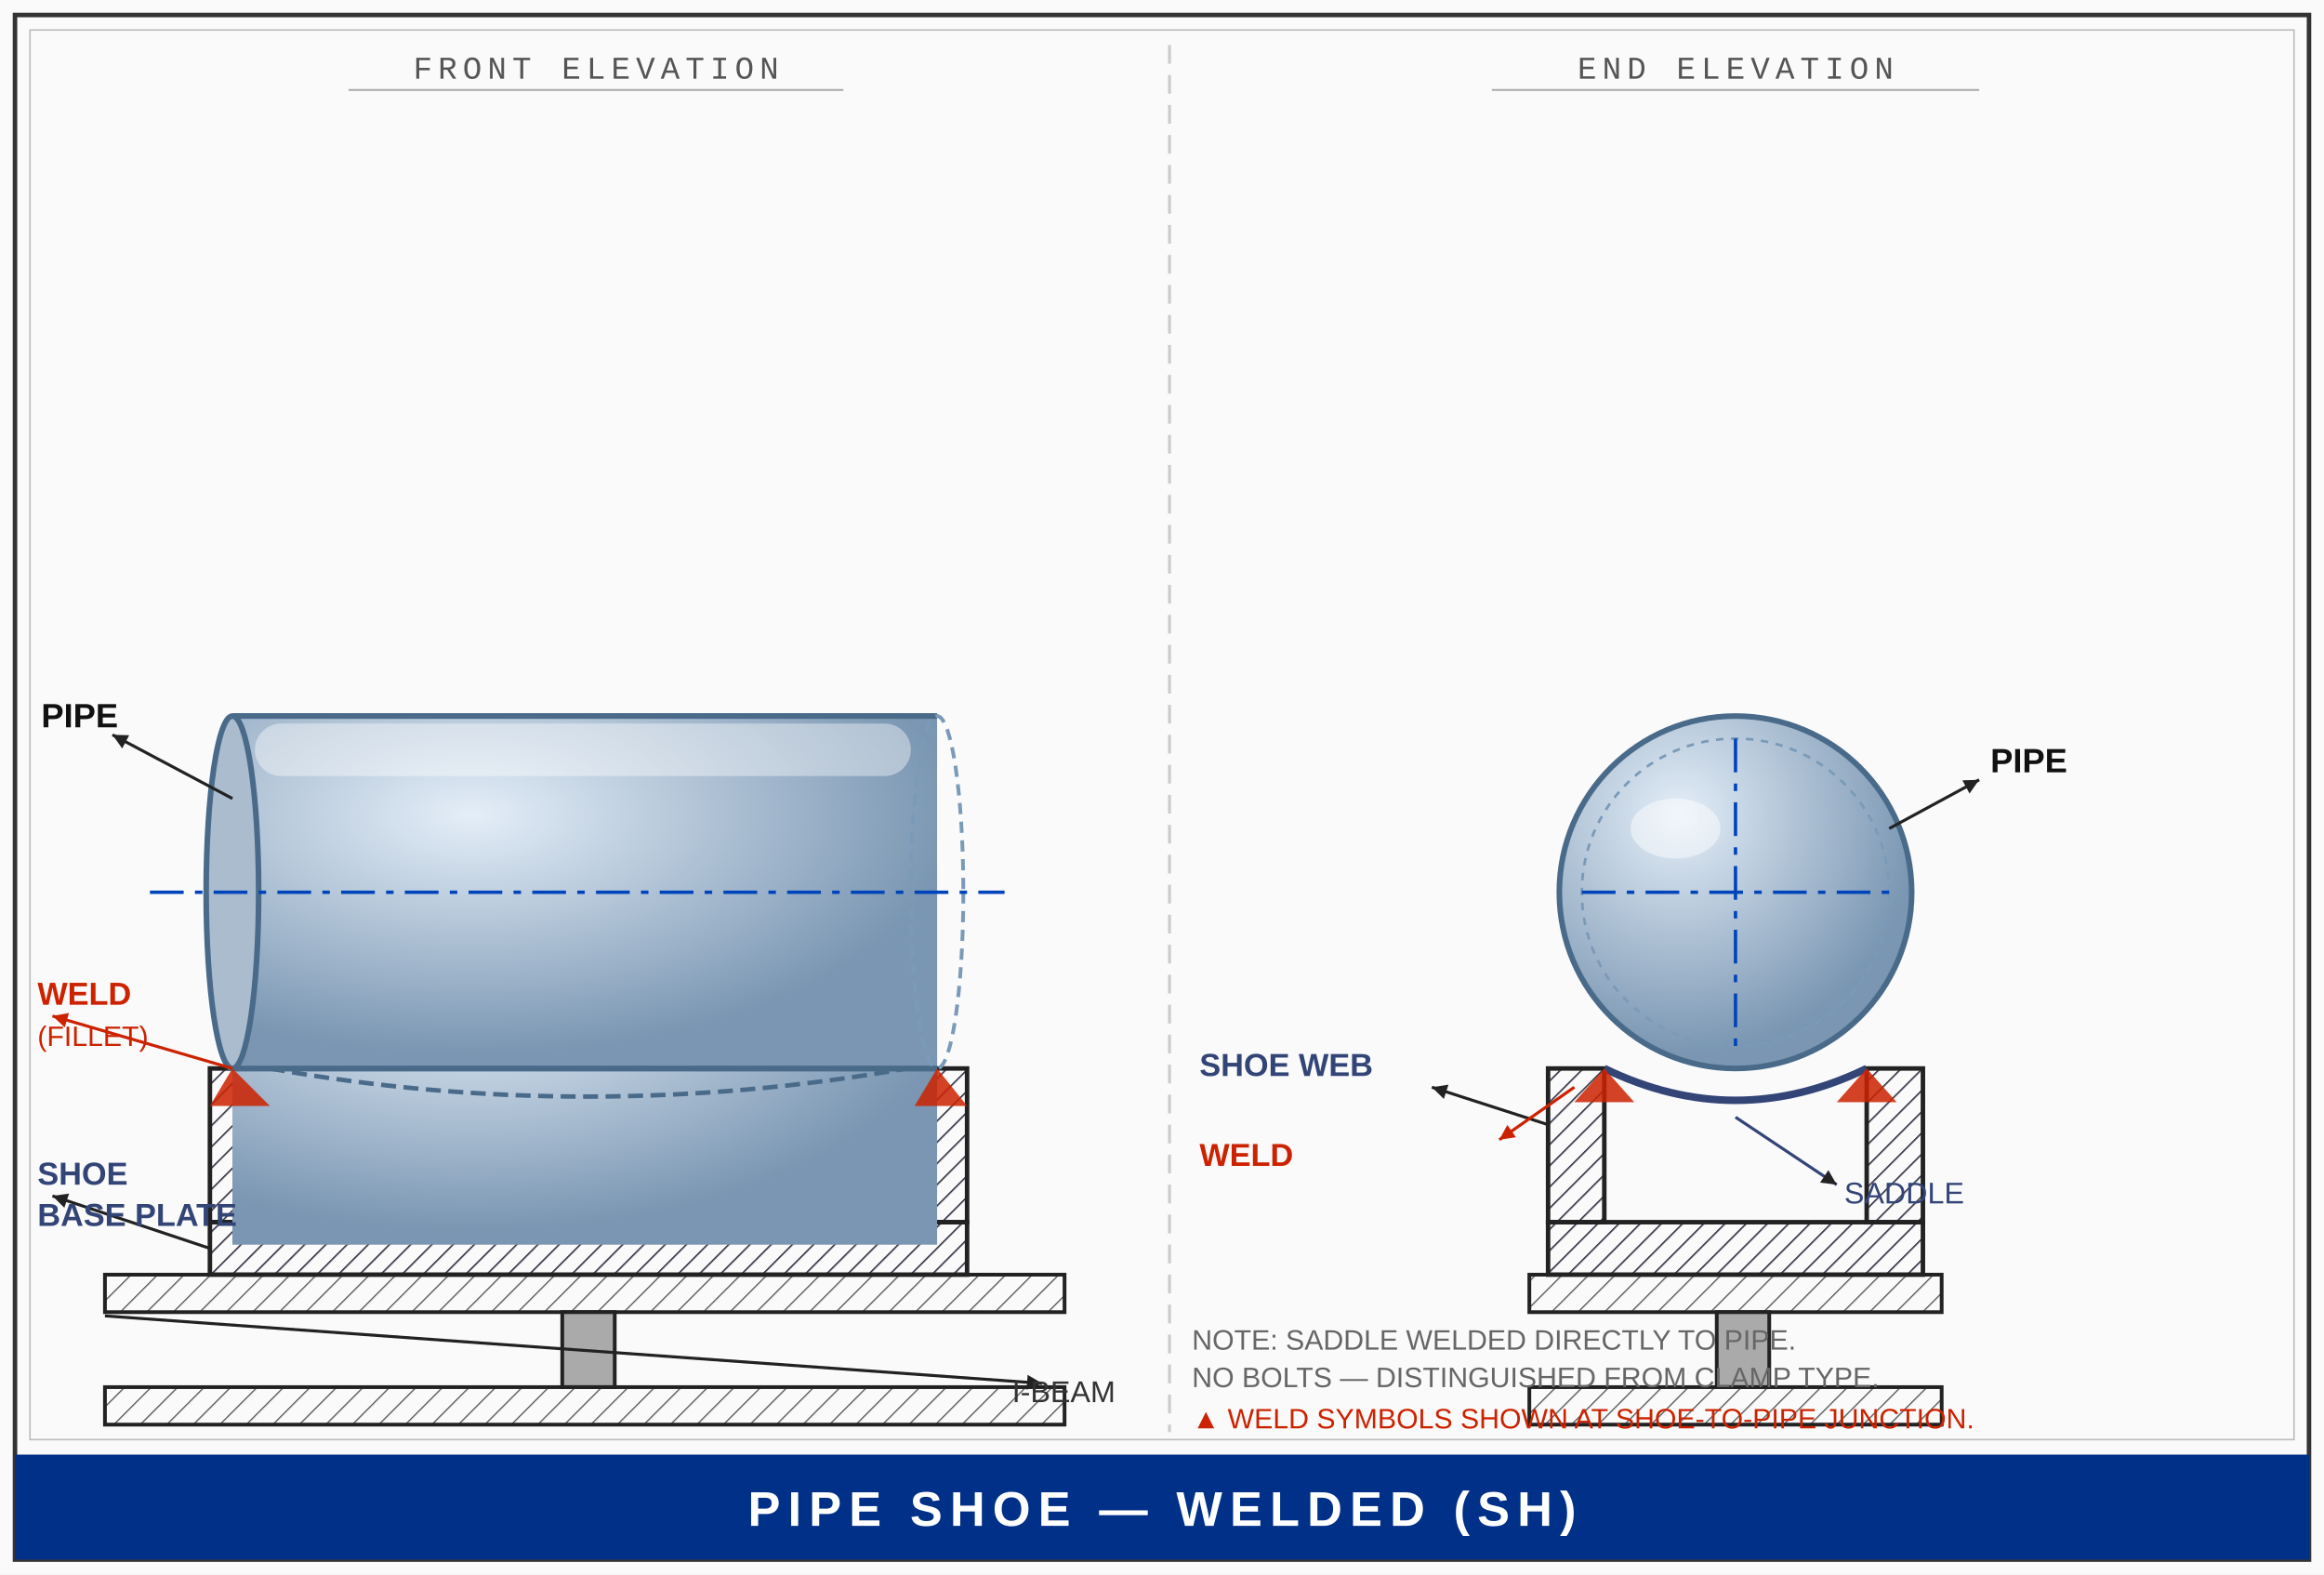
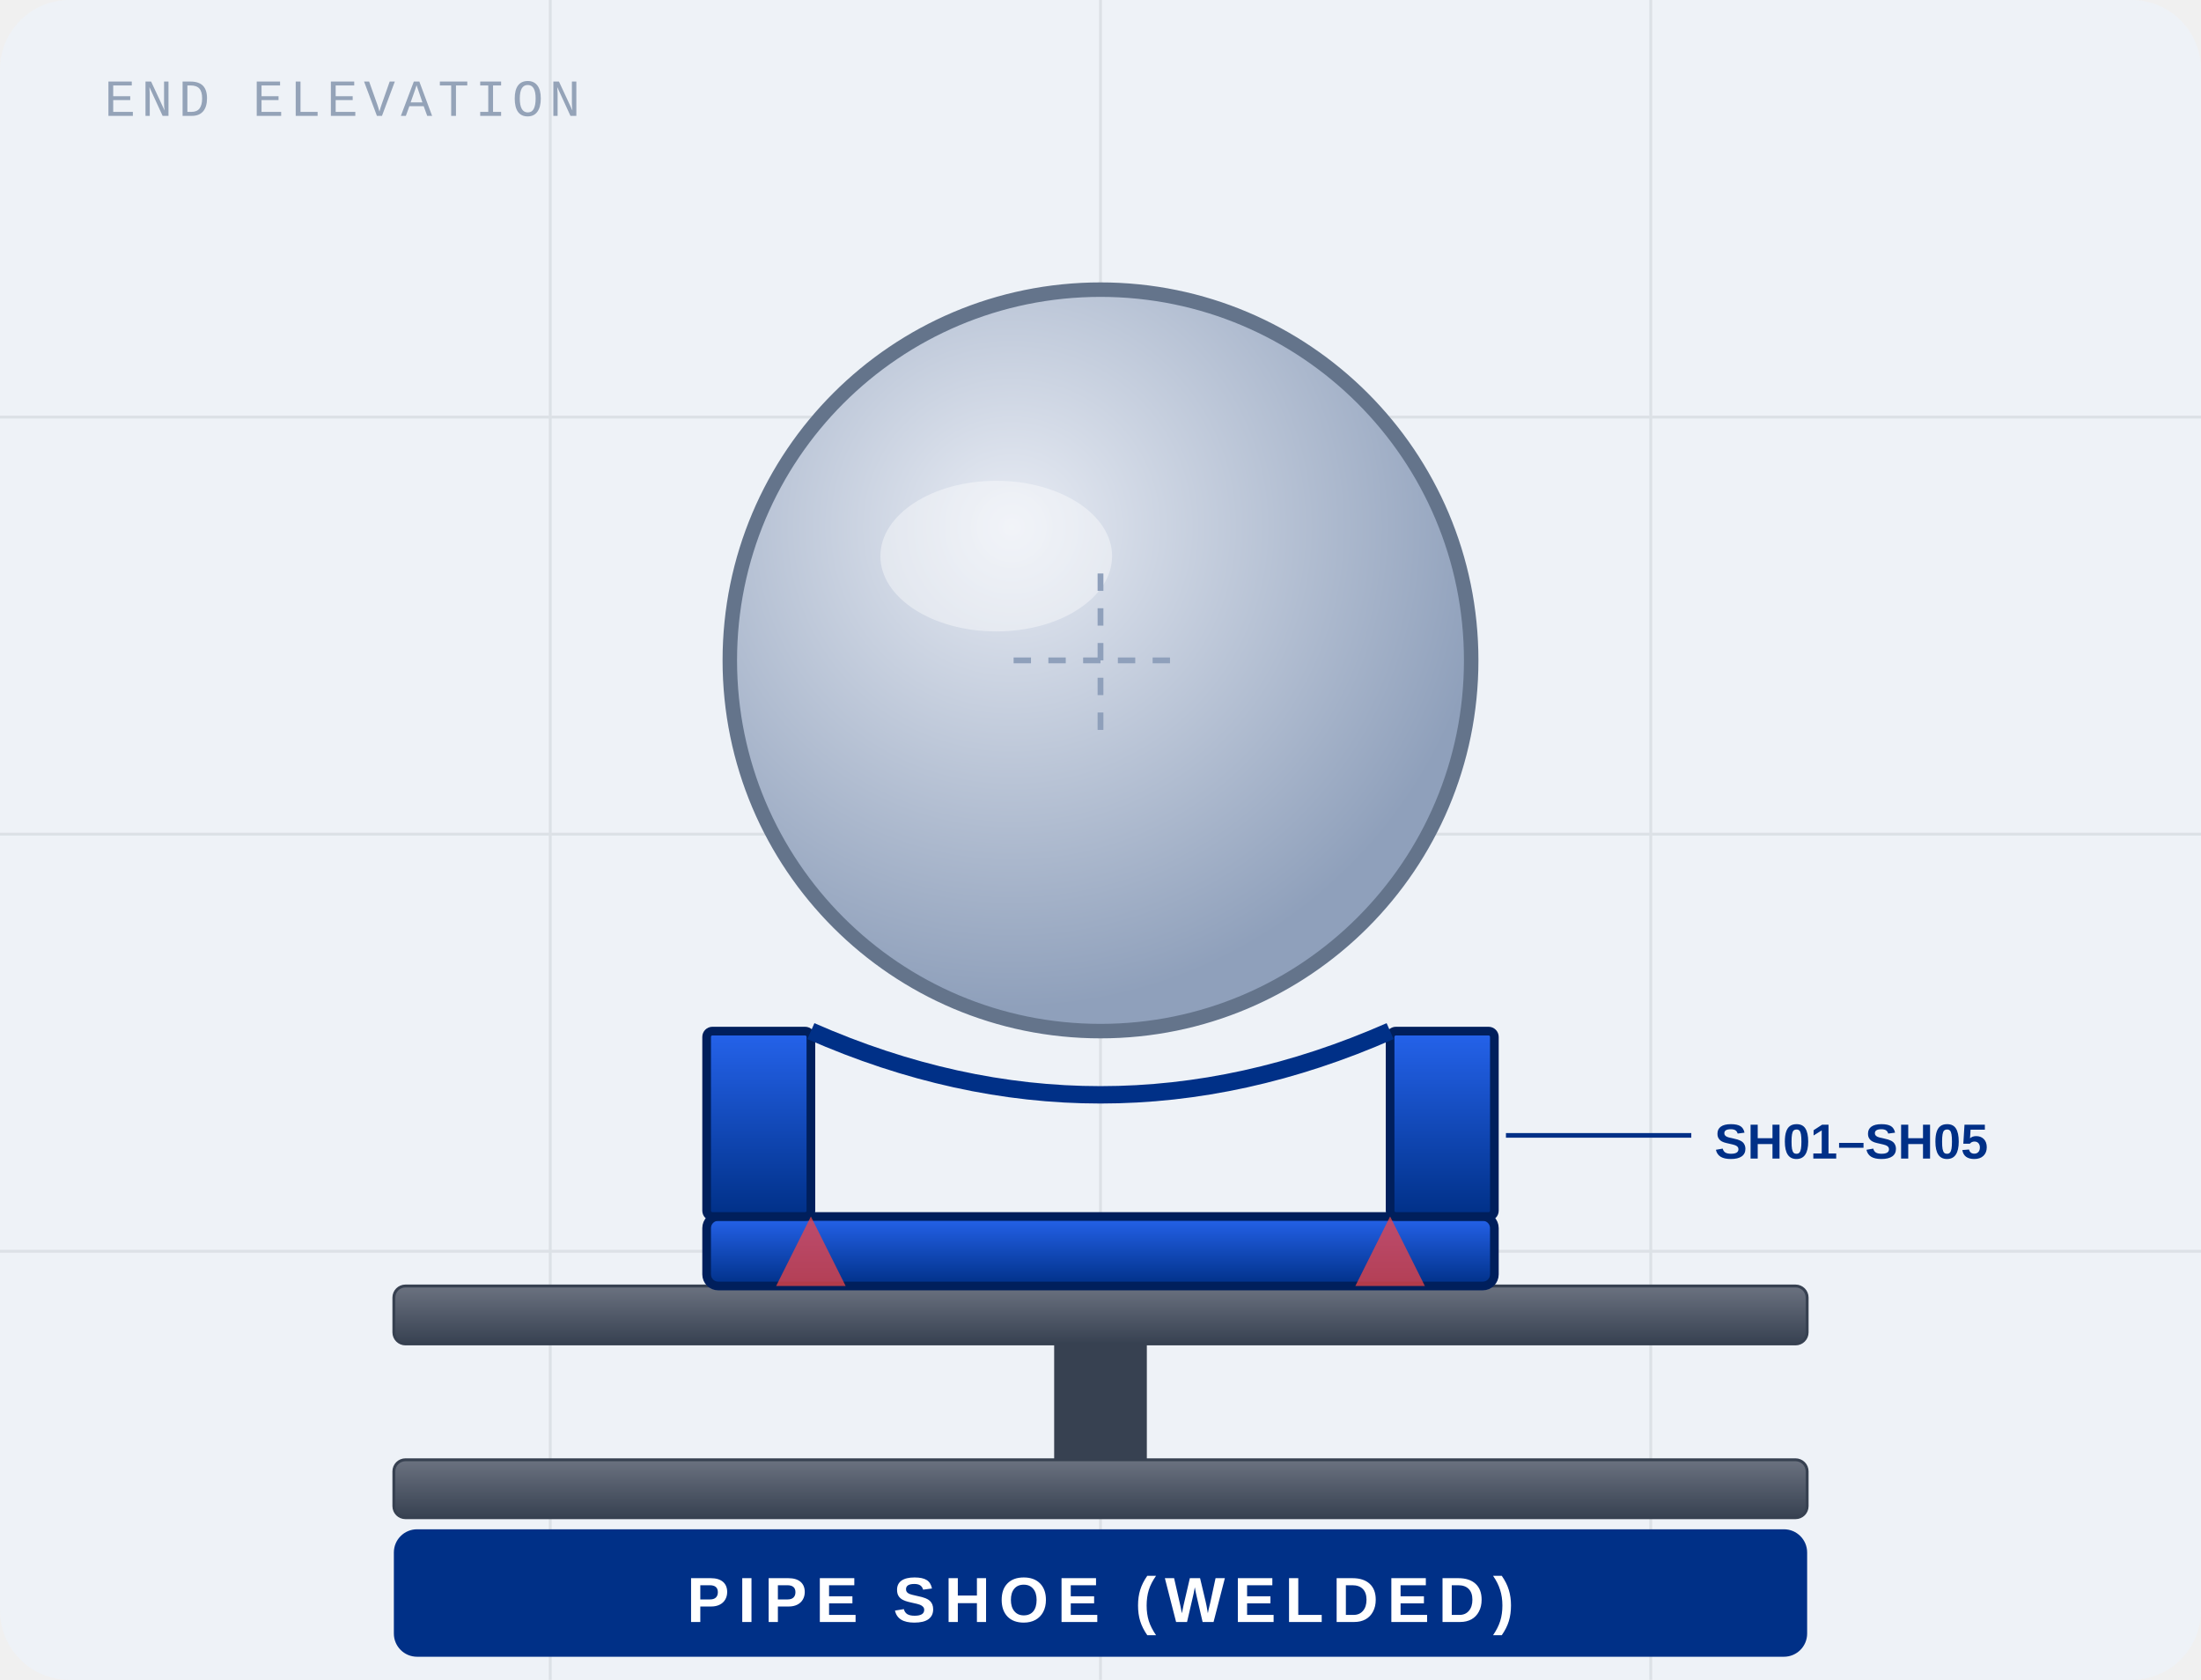
- <svg xmlns="http://www.w3.org/2000/svg" viewBox="0 0 620 420">
+ <svg xmlns="http://www.w3.org/2000/svg" viewBox="0 0 380 290">
  <defs>
-     <pattern id="h" patternUnits="userSpaceOnUse" width="5" height="5" patternTransform="rotate(45)">
-       <line x1="0" y1="0" x2="0" y2="5" stroke="#555" stroke-width="0.65" />
-     </pattern>
-     <pattern id="sh" patternUnits="userSpaceOnUse" width="4" height="4" patternTransform="rotate(45)">
-       <line x1="0" y1="0" x2="0" y2="4" stroke="#334" stroke-width="0.8" />
-     </pattern>
-     <radialGradient id="pg" cx="34%" cy="28%" r="68%">
-       <stop offset="0%" stop-color="#E4EEF8" />
-       <stop offset="100%" stop-color="#7A96B2" />
+     <radialGradient id="pg" cx="38%" cy="32%" r="65%">
+       <stop offset="0%" stop-color="#E8ECF4" />
+       <stop offset="100%" stop-color="#8FA0BB" />
    </radialGradient>
    <linearGradient id="sg" x1="0" y1="0" x2="0" y2="1">
-       <stop offset="0%" stop-color="#8AA0B8" />
-       <stop offset="100%" stop-color="#4A6080" />
+       <stop offset="0%" stop-color="#6B7280" />
+       <stop offset="100%" stop-color="#374151" />
    </linearGradient>
-     <marker id="a" markerWidth="5" markerHeight="5" refX="5" refY="2.5" orient="auto">
-       <polygon points="0,0 0,5 5,2.5" fill="#222" />
-     </marker>
-     <marker id="wa" markerWidth="5" markerHeight="5" refX="5" refY="2.5" orient="auto">
-       <polygon points="0,0 0,5 5,2.5" fill="#CC2200" />
-     </marker>
+     <linearGradient id="shoe" x1="0" y1="0" x2="0" y2="1">
+       <stop offset="0%" stop-color="#2563EB" />
+       <stop offset="100%" stop-color="#003087" />
+     </linearGradient>
  </defs>
-   <rect width="620" height="420" fill="#FAFAFA" />
-   <rect x="4" y="4" width="612" height="412" fill="none" stroke="#333" stroke-width="1.2" />
-   <rect x="8" y="8" width="604" height="376" fill="none" stroke="#BBB" stroke-width="0.4" />
-   <line x1="312" y1="12" x2="312" y2="382" stroke="#CCC" stroke-width="0.8" stroke-dasharray="5,3" />
-   <text x="159" y="21" text-anchor="middle" font-family="Courier New,monospace" font-size="8.5" fill="#555" letter-spacing="1.5">FRONT ELEVATION</text>
-   <text x="463" y="21" text-anchor="middle" font-family="Courier New,monospace" font-size="8.5" fill="#555" letter-spacing="1.5">END ELEVATION</text>
-   <line x1="93" y1="24" x2="225" y2="24" stroke="#AAA" stroke-width="0.5" />
-   <line x1="398" y1="24" x2="528" y2="24" stroke="#AAA" stroke-width="0.5" />
-   <rect x="28" y="340" width="256" height="10" fill="url(#h)" stroke="#222" stroke-width="1" />
-   <rect x="150" y="350" width="14" height="20" fill="#AAAAAA" stroke="#222" stroke-width="1" />
-   <rect x="28" y="370" width="256" height="10" fill="url(#h)" stroke="#222" stroke-width="1" />
-   <rect x="56" y="326" width="202" height="14" fill="url(#sh)" stroke="#222" stroke-width="1.2" />
-   <rect x="56" y="285" width="16" height="41" fill="url(#sh)" stroke="#222" stroke-width="1.2" />
-   <rect x="242" y="285" width="16" height="41" fill="url(#sh)" stroke="#222" stroke-width="1.2" />
-   <rect x="62" y="238" width="188" height="94" fill="url(#pg)" />
-   <line x1="62" y1="191" x2="250" y2="191" stroke="#4A6A8A" stroke-width="1.5" />
-   <line x1="62" y1="285" x2="250" y2="285" stroke="#4A6A8A" stroke-width="1.5" />
-   <rect x="62" y="191" width="188" height="94" fill="url(#pg)" />
-   <line x1="62" y1="191" x2="250" y2="191" stroke="#4A6A8A" stroke-width="1.5" />
-   <line x1="62" y1="285" x2="250" y2="285" stroke="#4A6A8A" stroke-width="1.5" />
-   <ellipse cx="62" cy="238" rx="7" ry="47" fill="#AABCCE" stroke="#4A6A8A" stroke-width="1.5" />
-   <ellipse cx="250" cy="238" rx="7" ry="47" fill="none" stroke="#7A9AB8" stroke-width="1" stroke-dasharray="3,2" />
-   <rect x="68" y="193" width="175" height="14" rx="7" fill="rgba(255,255,255,0.40)" />
-   <line x1="40" y1="238" x2="268" y2="238" stroke="#0044BB" stroke-width="0.9" stroke-dasharray="9,3,2,3" />
-   <polygon points="62,285 56,295 72,295" fill="#CC2200" opacity="0.85" />
-   <polygon points="250,285 244,295 258,295" fill="#CC2200" opacity="0.85" />
-   <path d="M 72,285 Q 156,300 242,285" fill="none" stroke="#4A6A8A" stroke-width="1.2" stroke-dasharray="4,2" />
-   <line x1="62" y1="213" x2="30" y2="196" stroke="#222" stroke-width="0.8" marker-end="url(#a)" />
-   <text x="11" y="194" font-family="Arial,sans-serif" font-size="9" fill="#111" font-weight="700">PIPE</text>
-   <line x1="62" y1="285" x2="14" y2="271" stroke="#CC2200" stroke-width="0.8" marker-end="url(#wa)" />
-   <text x="10" y="268" font-family="Arial,sans-serif" font-size="8.5" fill="#CC2200" font-weight="700">WELD</text>
-   <text x="10" y="279" font-family="Arial,sans-serif" font-size="7.5" fill="#CC2200">(FILLET)</text>
-   <line x1="56" y1="333" x2="14" y2="319" stroke="#222" stroke-width="0.8" marker-end="url(#a)" />
-   <text x="10" y="316" font-family="Arial,sans-serif" font-size="8.5" fill="#334477" font-weight="700">SHOE</text>
-   <text x="10" y="327" font-family="Arial,sans-serif" font-size="8.5" fill="#334477" font-weight="700">BASE PLATE</text>
-   <line x1="28" y1="351" x2="278" y2="369" stroke="#222" stroke-width="0.8" marker-end="url(#a)" />
-   <text x="270" y="374" font-family="Arial,sans-serif" font-size="8" fill="#333">I-BEAM</text>
-   <rect x="408" y="340" width="110" height="10" fill="url(#h)" stroke="#222" stroke-width="1" />
-   <rect x="458" y="350" width="14" height="20" fill="#AAAAAA" stroke="#222" stroke-width="1" />
-   <rect x="408" y="370" width="110" height="10" fill="url(#h)" stroke="#222" stroke-width="1" />
-   <rect x="413" y="326" width="100" height="14" fill="url(#sh)" stroke="#222" stroke-width="1.2" />
-   <rect x="413" y="285" width="15" height="41" fill="url(#sh)" stroke="#222" stroke-width="1.2" />
-   <rect x="498" y="285" width="15" height="41" fill="url(#sh)" stroke="#222" stroke-width="1.2" />
-   <path d="M 428,285 Q 463,302 498,285" fill="none" stroke="#334477" stroke-width="2" />
-   <circle cx="463" cy="238" r="47" fill="url(#pg)" stroke="#4A6A8A" stroke-width="1.5" />
-   <circle cx="463" cy="238" r="41" fill="none" stroke="#7A9AB8" stroke-width="0.7" stroke-dasharray="2,2" />
-   <ellipse cx="447" cy="221" rx="12" ry="8" fill="rgba(255,255,255,0.46)" />
-   <line x1="463" y1="197" x2="463" y2="279" stroke="#0044BB" stroke-width="0.9" stroke-dasharray="9,3,2,3" />
-   <line x1="422" y1="238" x2="504" y2="238" stroke="#0044BB" stroke-width="0.9" stroke-dasharray="9,3,2,3" />
-   <polygon points="428,285 420,294 436,294" fill="#CC2200" opacity="0.85" />
-   <polygon points="498,285 490,294 506,294" fill="#CC2200" opacity="0.85" />
-   <line x1="504" y1="221" x2="528" y2="208" stroke="#222" stroke-width="0.8" marker-end="url(#a)" />
-   <text x="531" y="206" font-family="Arial,sans-serif" font-size="9" fill="#111" font-weight="700">PIPE</text>
-   <line x1="413" y1="300" x2="382" y2="290" stroke="#222" stroke-width="0.8" marker-end="url(#a)" />
-   <text x="320" y="287" font-family="Arial,sans-serif" font-size="8.5" fill="#334477" font-weight="700">SHOE WEB</text>
-   <line x1="463" y1="298" x2="490" y2="316" stroke="#334477" stroke-width="0.8" marker-end="url(#a)" />
-   <text x="492" y="321" font-family="Arial,sans-serif" font-size="8" fill="#334477">SADDLE</text>
-   <line x1="420" y1="290" x2="400" y2="304" stroke="#CC2200" stroke-width="0.8" marker-end="url(#wa)" />
-   <text x="320" y="311" font-family="Arial,sans-serif" font-size="8.5" fill="#CC2200" font-weight="700">WELD</text>
-   <text x="318" y="360" font-family="Arial,sans-serif" font-size="7.5" fill="#666">NOTE: SADDLE WELDED DIRECTLY TO PIPE.</text>
-   <text x="318" y="370" font-family="Arial,sans-serif" font-size="7.5" fill="#666">NO BOLTS — DISTINGUISHED FROM CLAMP TYPE.</text>
-   <text x="318" y="381" font-family="Arial,sans-serif" font-size="7.5" fill="#CC2200">▲ WELD SYMBOLS SHOWN AT SHOE-TO-PIPE JUNCTION.</text>
-   <rect x="4" y="388" width="612" height="28" fill="#003087" />
-   <text x="310" y="407" text-anchor="middle" font-family="Arial,sans-serif" font-size="13" font-weight="700" fill="white" letter-spacing="2">PIPE SHOE — WELDED  (SH)</text>
+   <rect width="380" height="290" fill="#EEF2F7" rx="12" />
+   <g stroke="#D1D5DB" stroke-width="0.5" opacity="0.6">
+     <line x1="0" y1="72" x2="380" y2="72" />
+     <line x1="0" y1="144" x2="380" y2="144" />
+     <line x1="0" y1="216" x2="380" y2="216" />
+     <line x1="95" y1="0" x2="95" y2="290" />
+     <line x1="190" y1="0" x2="190" y2="290" />
+     <line x1="285" y1="0" x2="285" y2="290" />
+   </g>
+   <text x="18" y="20" font-family="'Courier New',monospace" font-size="9" fill="#94A3B8" letter-spacing="1">END ELEVATION</text>
+   <rect x="68" y="222" width="244" height="10" rx="2" fill="url(#sg)" stroke="#374151" stroke-width="0.5" />
+   <rect x="182" y="232" width="16" height="20" fill="#374151" />
+   <rect x="68" y="252" width="244" height="10" rx="2" fill="url(#sg)" stroke="#374151" stroke-width="0.5" />
+   <rect x="122" y="210" width="136" height="12" rx="2" fill="url(#shoe)" stroke="#001F5C" stroke-width="1.5" />
+   <rect x="122" y="178" width="18" height="32" rx="1" fill="url(#shoe)" stroke="#001F5C" stroke-width="1.5" />
+   <rect x="240" y="178" width="18" height="32" rx="1" fill="url(#shoe)" stroke="#001F5C" stroke-width="1.5" />
+   <path d="M 140,178 Q 190,200 240,178" fill="none" stroke="#003087" stroke-width="3" />
+   <polygon points="140,210 134,222 146,222" fill="#EF4444" opacity="0.75" />
+   <polygon points="240,210 234,222 246,222" fill="#EF4444" opacity="0.75" />
+   <circle cx="190" cy="114" r="64" fill="url(#pg)" stroke="#64748B" stroke-width="2.5" />
+   <ellipse cx="172" cy="96" rx="20" ry="13" fill="rgba(255,255,255,0.4)" />
+   <line x1="190" y1="99" x2="190" y2="129" stroke="#8FA0BB" stroke-width="1" stroke-dasharray="3,3" />
+   <line x1="175" y1="114" x2="205" y2="114" stroke="#8FA0BB" stroke-width="1" stroke-dasharray="3,3" />
+   <text x="296" y="200" font-family="'Arial',sans-serif" font-size="8.5" fill="#003087" font-weight="700">SH01–SH05</text>
+   <line x1="260" y1="196" x2="292" y2="196" stroke="#003087" stroke-width="0.8" />
+   <rect x="68" y="264" width="244" height="22" rx="4" fill="#003087" />
+   <text x="190" y="280" text-anchor="middle" font-family="'Arial',sans-serif" font-size="11" font-weight="700" fill="white" letter-spacing="1.5">PIPE SHOE (WELDED)</text>
</svg>
